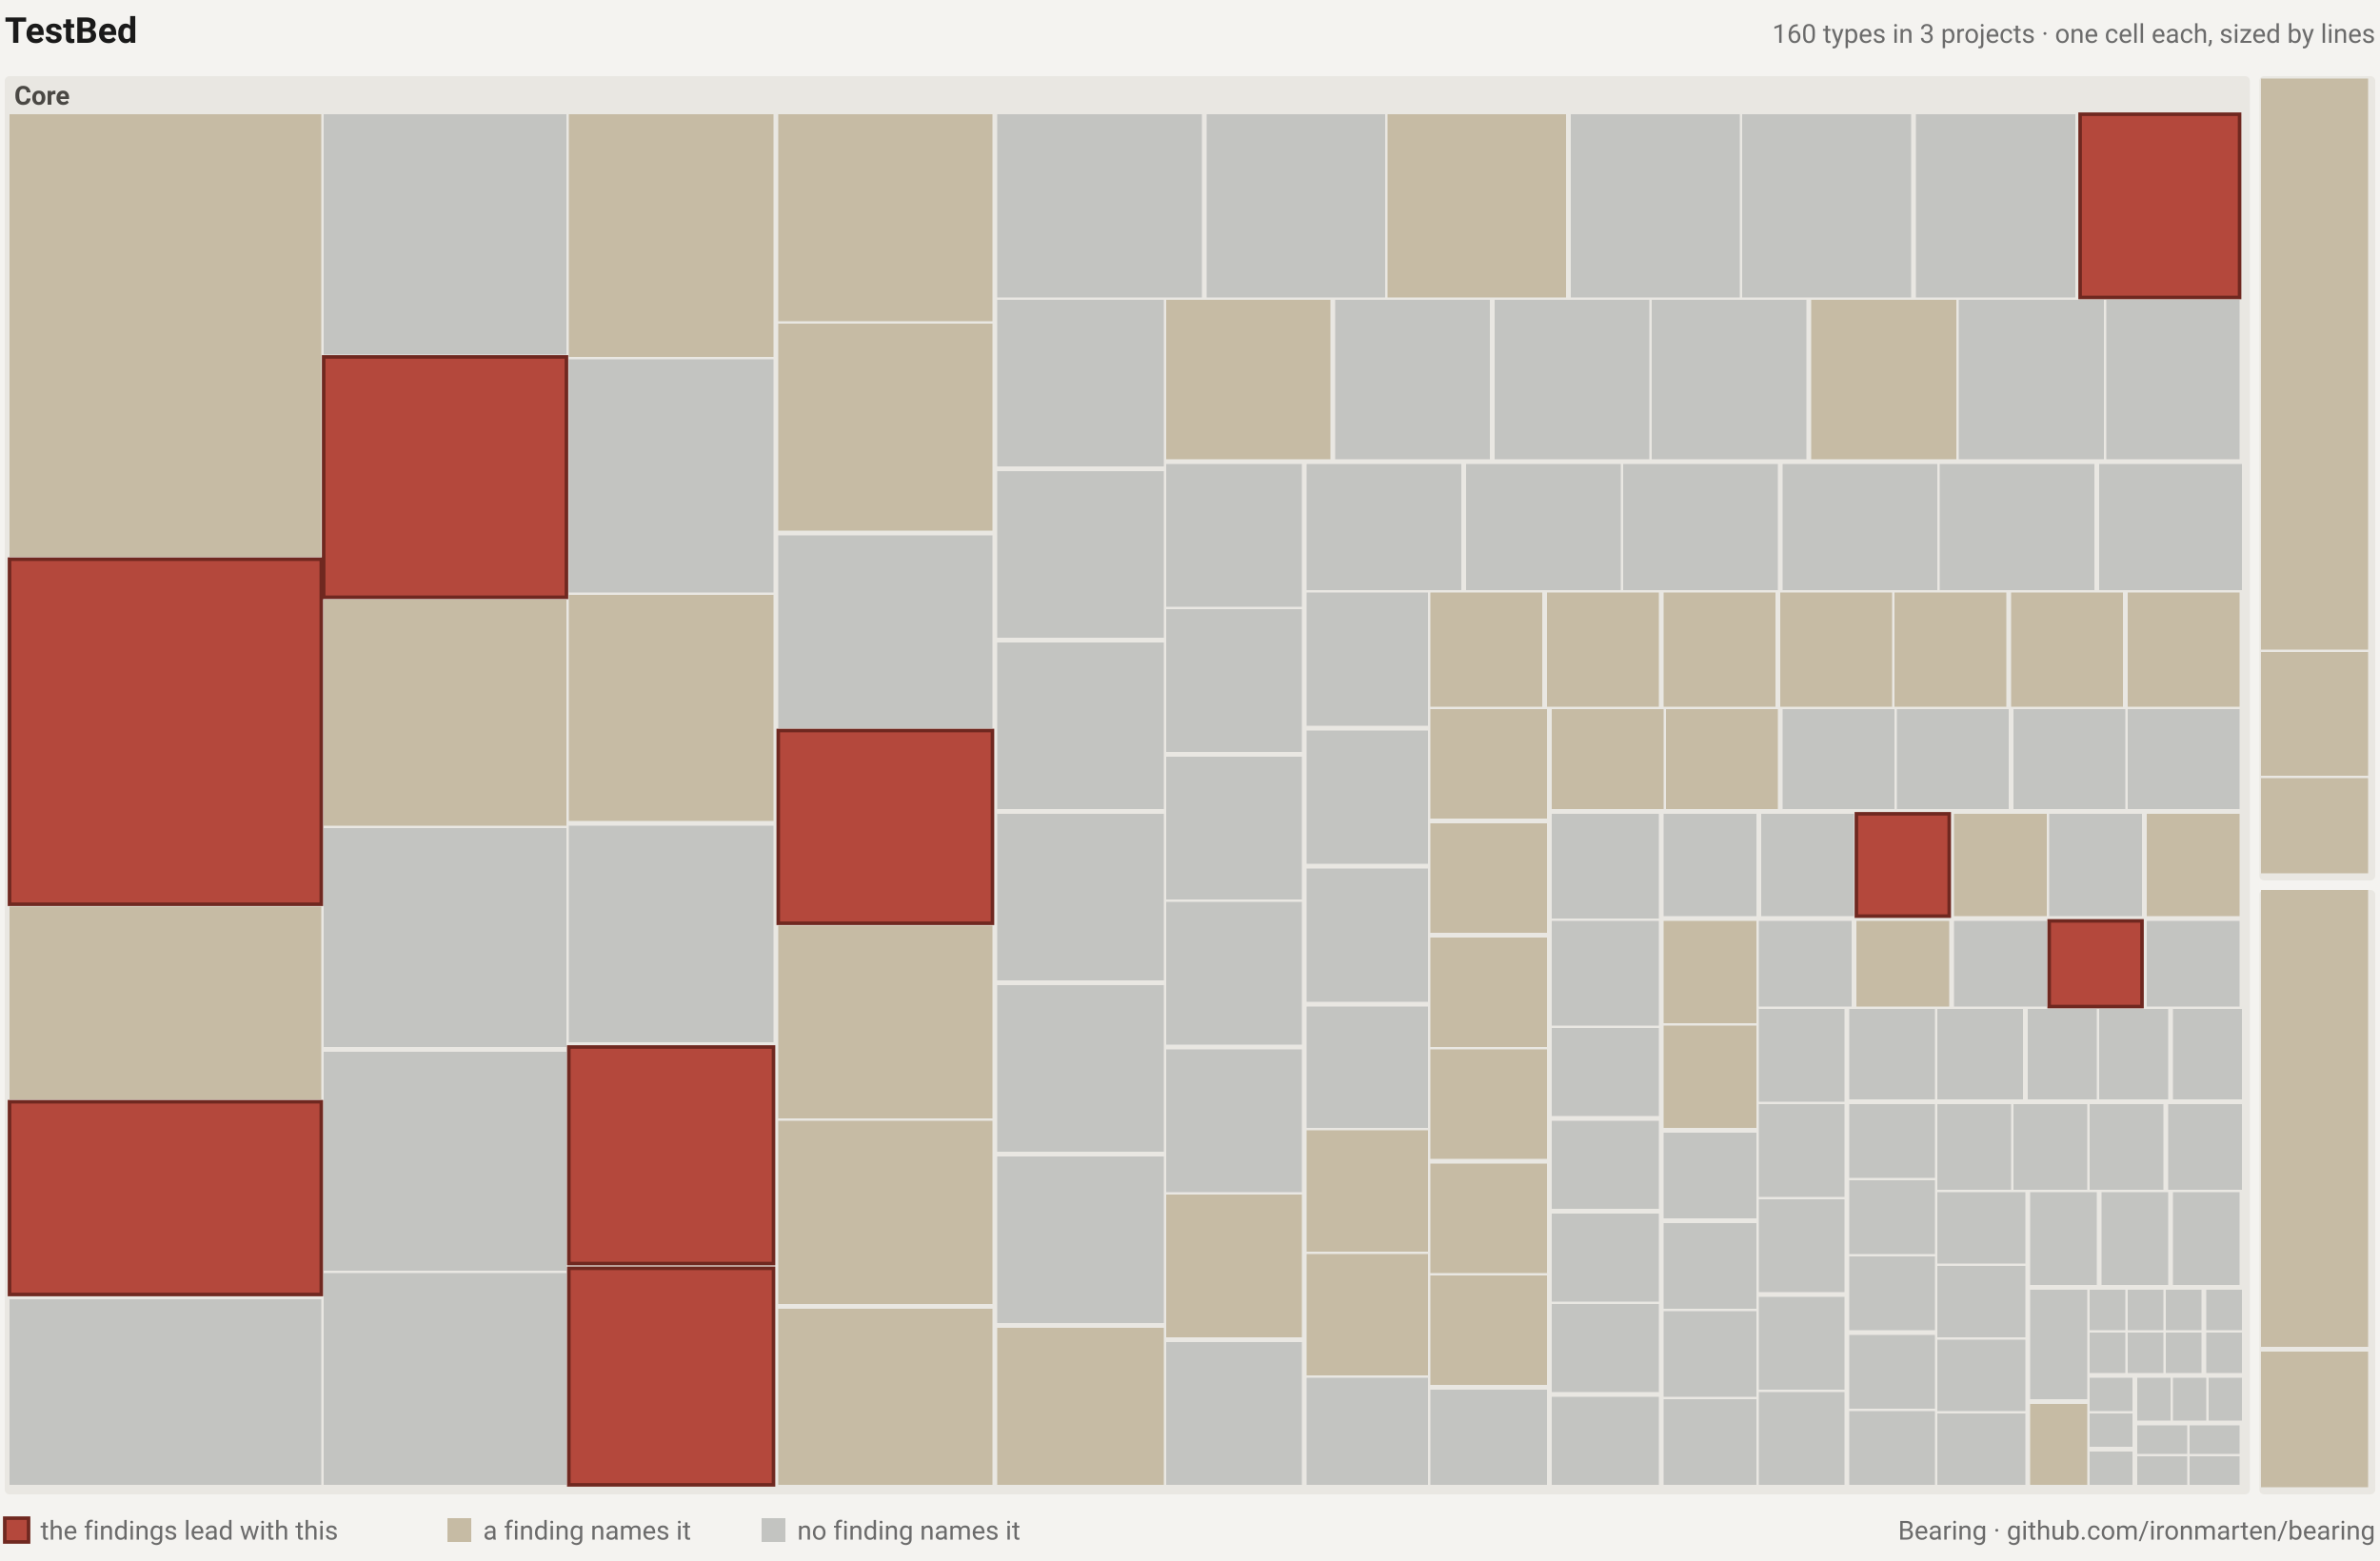
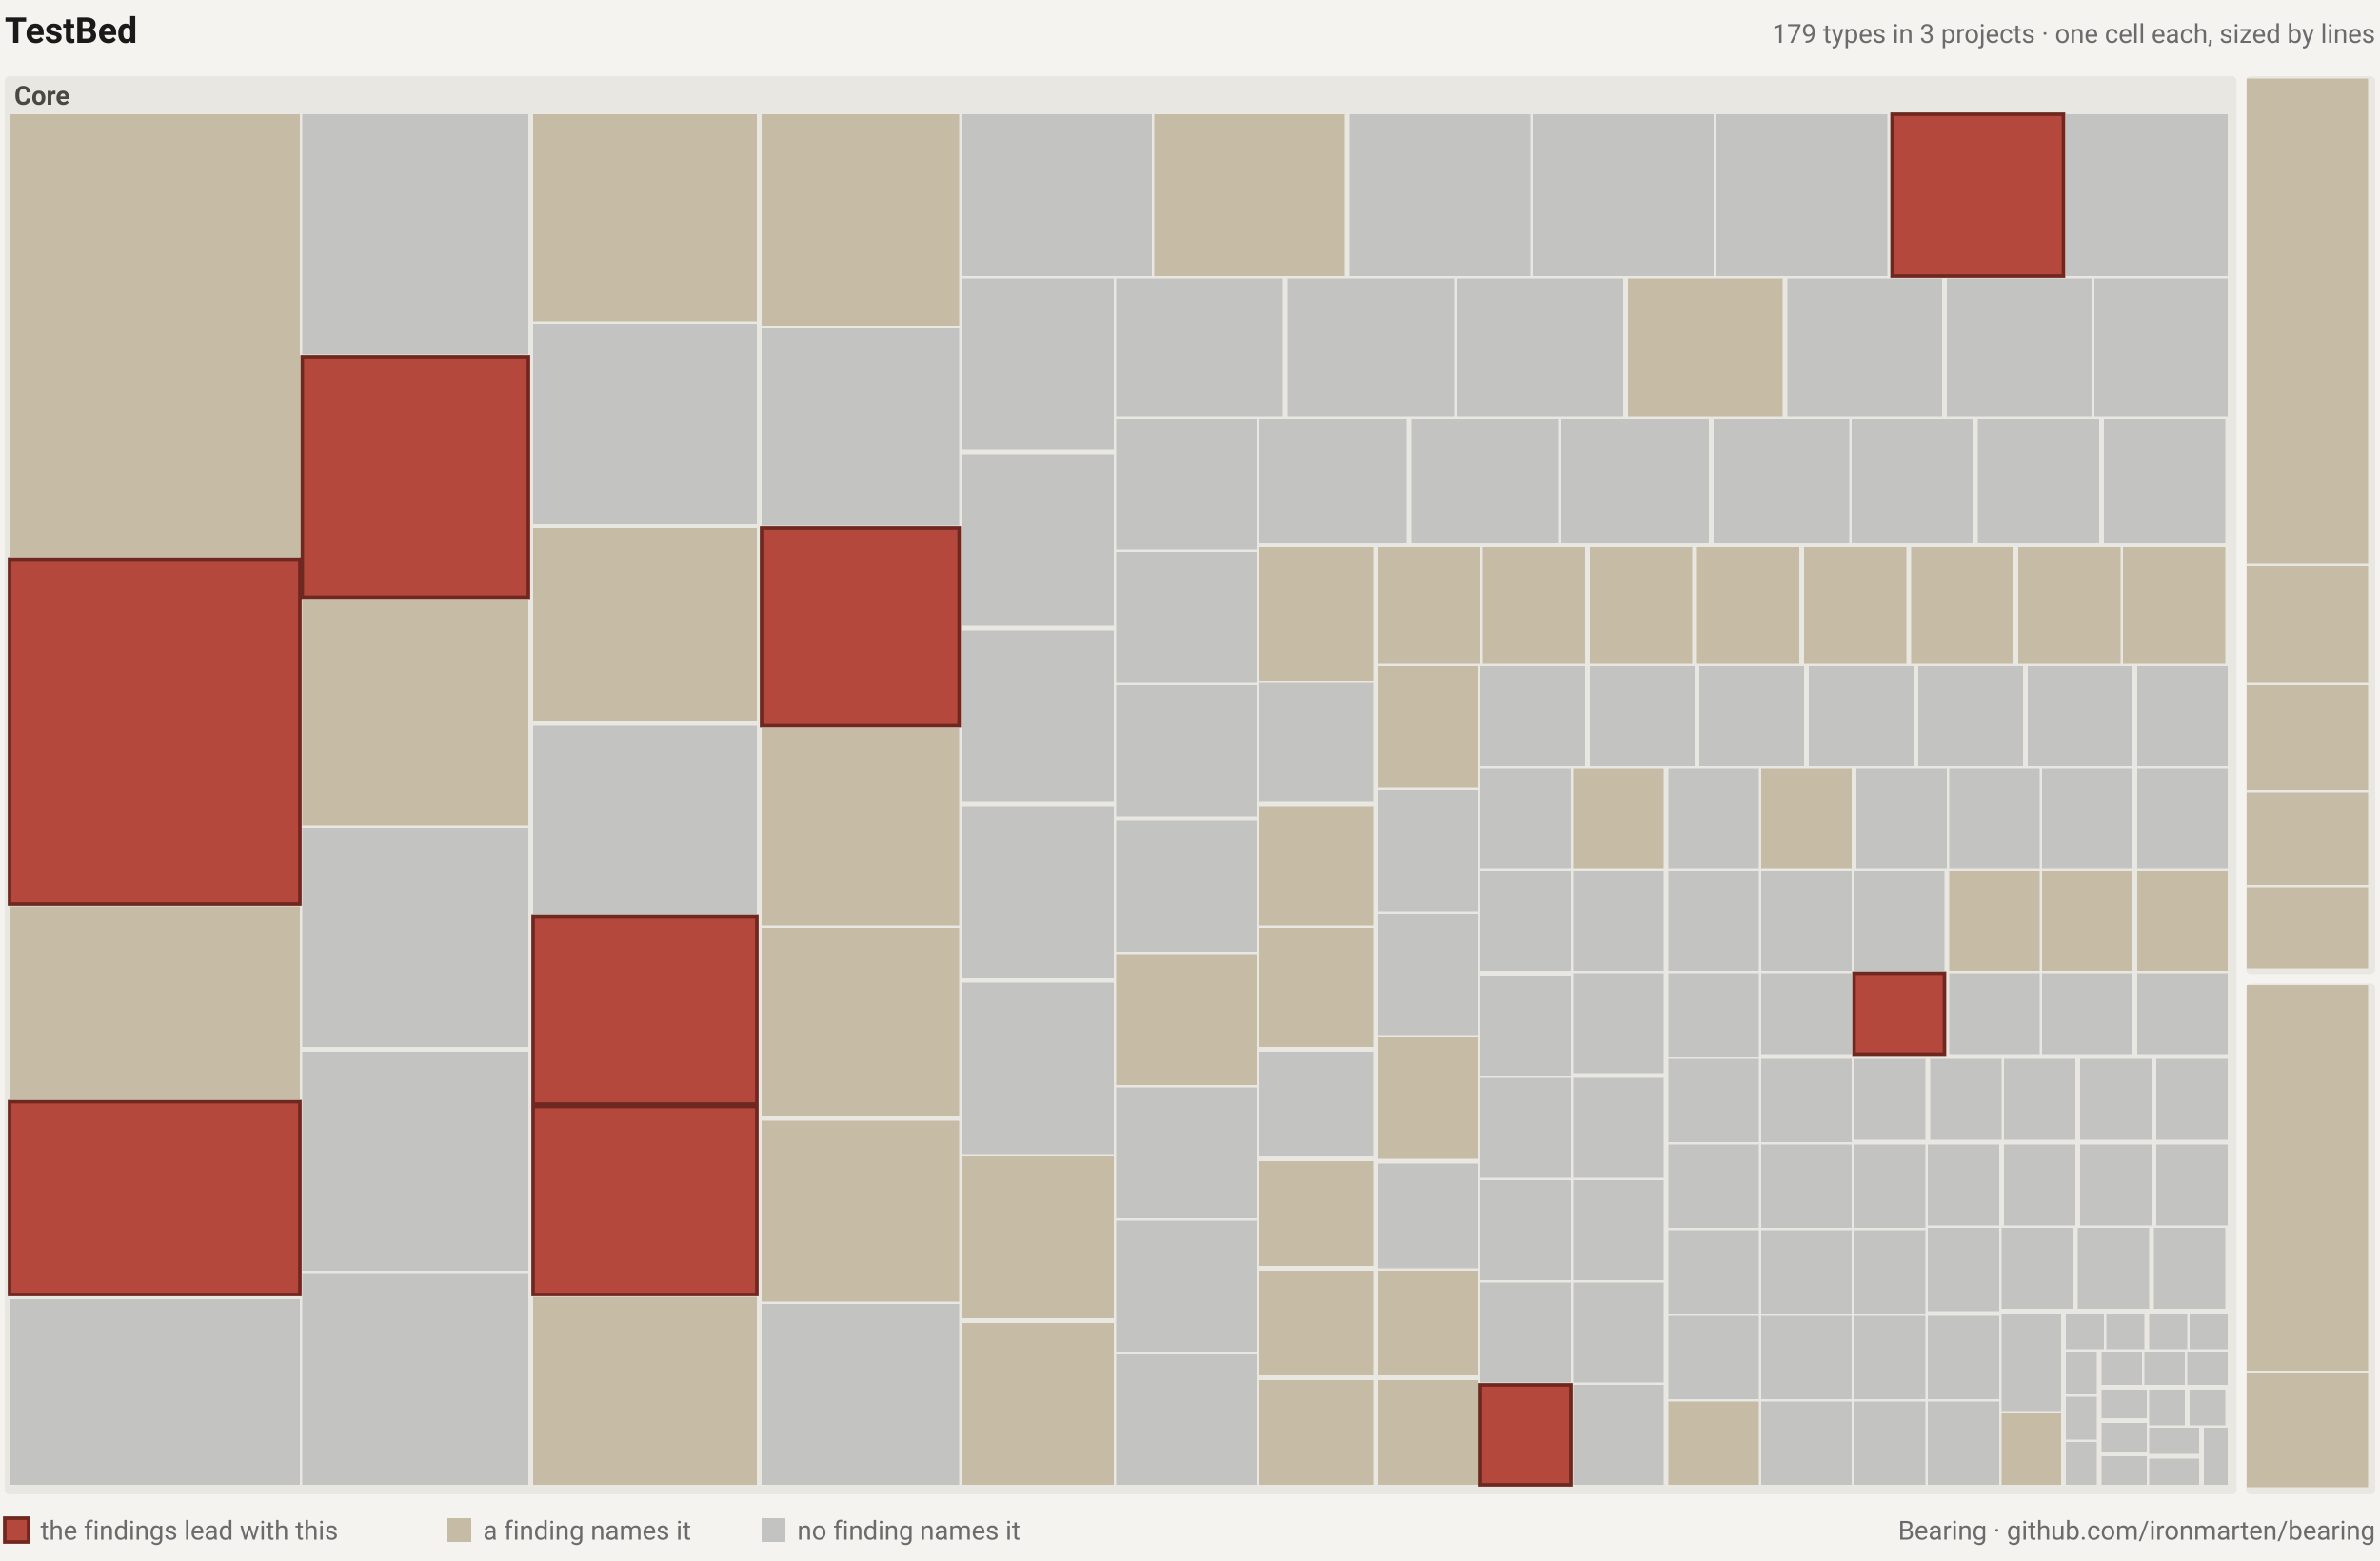
<svg xmlns="http://www.w3.org/2000/svg" viewBox="0 0 1000 656" width="1000" height="656" font-family="system-ui,-apple-system,Segoe UI,Roboto,sans-serif">
  <style>
.bg{fill:#f4f3f0}
.bl{fill:#e9e7e2}
.c{fill:#c3c4c1}
.n{fill:#c6bba4}
.f{fill:#b4483c;stroke:#6f2820;stroke-width:1.5}
.pn{font-size:11px;font-weight:600;fill:#4a4844}
.ti{font-size:15px;font-weight:600;fill:#1a1a1a}
.lg{font-size:11px;fill:#6b6b6b}
@media(prefers-color-scheme:dark){.bg{fill:#16171a}.bl{fill:#212329}.c{fill:#42454b}.n{fill:#4d4738}.f{fill:#d9615a;stroke:#f2b3ae}.pn{fill:#a9a7a2}.ti{fill:#e9e8e6}.lg{fill:#9a9a97}}
</style>
  <rect class="bg" width="1000" height="656" />
  <text class="ti" x="2" y="18">TestBed</text>
-   <text class="lg" x="998" y="18" text-anchor="end">160 types in 3 projects · one cell each, sized by lines</text>
-   <rect class="bl" x="2" y="32" width="943.313" height="596" rx="2" />
+   <text class="lg" x="998" y="18" text-anchor="end">179 types in 3 projects · one cell each, sized by lines</text>
+   <rect class="bl" x="2" y="32" width="937.757" height="596" rx="2" />
  <text class="pn" x="6" y="44">Core</text>
-   <rect class="bl" x="949.313" y="32" width="48.687" height="338" rx="2" />
-   <rect class="bl" x="949.313" y="374" width="48.687" height="254" rx="2" />
-   <path class="c" d="M4 546h131v78h-131zM136 48h102v101h-102zM136 348h102v92h-102zM136 442h102v92h-102zM136 535h102v89h-102zM239 151h86v98h-86zM239 347h86v91h-86zM327 225h90v81h-90zM419 48h86v77h-86zM507 48h75v77h-75zM660 48h71v77h-71zM732 48h71v77h-71zM805 48h67v77h-67zM419 126h70v70h-70zM419 198h70v70h-70zM419 270h70v70h-70zM419 342h70v70h-70zM419 414h70v70h-70zM419 486h70v70h-70zM561 126h65v67h-65zM628 126h65v67h-65zM694 126h65v67h-65zM823 126h61v67h-61zM885 126h56v67h-56zM490 195h57v60h-57zM490 256h57v60h-57zM490 318h57v60h-57zM490 379h57v60h-57zM490 441h57v60h-57zM490 564h57v60h-57zM549 195h65v53h-65zM616 195h65v53h-65zM682 195h65v53h-65zM749 195h65v53h-65zM815 195h65v53h-65zM882 195h60v53h-60zM549 249h51v56h-51zM549 307h51v56h-51zM549 365h51v56h-51zM549 423h51v51h-51zM549 579h51v45h-51zM601 584h49v40h-49zM749 298h47v42h-47zM797 298h47v42h-47zM846 298h47v42h-47zM894 298h47v42h-47zM652 342h45v44h-45zM652 387h45v44h-45zM652 432h45v37h-45zM652 471h45v37h-45zM652 510h45v37h-45zM652 548h45v37h-45zM652 587h45v37h-45zM699 342h39v43h-39zM740 342h39v43h-39zM861 342h39v43h-39zM699 476h39v36h-39zM699 514h39v36h-39zM699 551h39v36h-39zM699 588h39v36h-39zM739 387h39v36h-39zM821 387h39v36h-39zM902 387h39v36h-39zM739 424h36v39h-36zM739 464h36v39h-36zM739 504h36v39h-36zM739 545h36v39h-36zM739 585h36v39h-36zM777 424h36v38h-36zM814 424h36v38h-36zM852 424h29v38h-29zM882 424h29v38h-29zM913 424h29v38h-29zM777 464h36v31h-36zM777 496h36v31h-36zM777 528h36v31h-36zM777 561h36v31h-36zM777 593h36v31h-36zM814 464h31v36h-31zM846 464h31v36h-31zM878 464h31v36h-31zM911 464h31v36h-31zM814 501h37v30h-37zM814 532h37v30h-37zM814 563h37v30h-37zM814 594h37v30h-37zM853 501h28v39h-28zM883 501h28v39h-28zM913 501h28v39h-28zM853 542h24v46h-24zM878 542h15v17h-15zM894 542h15v17h-15zM910 542h15v17h-15zM927 542h15v17h-15zM878 560h15v17h-15zM894 560h15v17h-15zM910 560h15v17h-15zM927 560h15v17h-15zM878 579h18v14h-18zM878 594h18v14h-18zM878 610h18v14h-18zM898 579h14v18h-14zM913 579h14v18h-14zM928 579h14v18h-14zM898 599h21v12h-21zM898 612h21v12h-21zM920 599h21v12h-21zM920 612h21v12h-21z" />
-   <path class="n" d="M4 48h131v186h-131zM4 381h131v81h-131zM136 252h102v95h-102zM239 48h86v102h-86zM239 250h86v95h-86zM327 48h90v87h-90zM327 136h90v87h-90zM327 389h90v81h-90zM327 471h90v77h-90zM327 550h90v74h-90zM583 48h75v77h-75zM419 558h70v66h-70zM490 126h69v67h-69zM761 126h61v67h-61zM490 502h57v60h-57zM549 475h51v51h-51zM549 527h51v51h-51zM601 249h47v48h-47zM650 249h47v48h-47zM699 249h47v48h-47zM748 249h47v48h-47zM796 249h47v48h-47zM845 249h47v48h-47zM894 249h47v48h-47zM601 298h49v46h-49zM601 346h49v46h-49zM601 394h49v46h-49zM601 441h49v46h-49zM601 489h49v46h-49zM601 536h49v46h-49zM652 298h47v42h-47zM700 298h47v42h-47zM821 342h39v43h-39zM902 342h39v43h-39zM699 387h39v43h-39zM699 431h39v43h-39zM780 387h39v36h-39zM853 590h24v34h-24zM950 33h45v240h-45zM950 274h45v52h-45zM950 327h45v40h-45zM950 374h45v192h-45zM950 568h45v57h-45z" />
-   <path class="f" d="M4 235h131v145h-131zM4 463h131v81h-131zM136 150h102v101h-102zM239 440h86v91h-86zM239 533h86v91h-86zM327 307h90v81h-90zM874 48h67v77h-67zM780 342h39v43h-39zM861 387h39v36h-39z" />
+   <rect class="bl" x="943.757" y="32" width="54.243" height="377.356" rx="2" />
+   <rect class="bl" x="943.757" y="413.356" width="54.243" height="214.644" rx="2" />
+   <path class="c" d="M4 546h122v78h-122zM127 48h95v101h-95zM127 348h95v92h-95zM127 442h95v92h-95zM127 535h95v89h-95zM224 136h94v84h-94zM224 305h94v79h-94zM320 138h83v83h-83zM320 548h83v76h-83zM404 48h80v68h-80zM567 48h76v68h-76zM644 48h76v68h-76zM721 48h72v68h-72zM868 48h68v68h-68zM404 117h64v72h-64zM404 191h64v72h-64zM404 265h64v72h-64zM404 339h64v72h-64zM404 413h64v72h-64zM469 117h70v58h-70zM541 117h70v58h-70zM612 117h70v58h-70zM751 117h65v58h-65zM818 117h61v58h-61zM880 117h56v58h-56zM469 176h59v55h-59zM469 232h59v55h-59zM469 288h59v55h-59zM469 345h59v55h-59zM469 457h59v55h-59zM469 513h59v55h-59zM469 569h59v55h-59zM529 176h62v52h-62zM593 176h62v52h-62zM656 176h62v52h-62zM720 176h57v52h-57zM778 176h51v52h-51zM831 176h51v52h-51zM884 176h51v52h-51zM529 287h48v50h-48zM529 442h48v44h-48zM579 332h42v51h-42zM579 384h42v51h-42zM579 489h42v44h-42zM622 280h44v42h-44zM668 280h44v42h-44zM714 280h44v42h-44zM760 280h44v42h-44zM806 280h44v42h-44zM852 280h44v42h-44zM898 280h38v42h-38zM622 323h38v42h-38zM622 366h38v42h-38zM622 410h38v42h-38zM622 453h38v42h-38zM622 496h38v42h-38zM622 539h38v42h-38zM701 323h38v42h-38zM780 323h38v42h-38zM819 323h38v42h-38zM858 323h38v42h-38zM898 323h38v42h-38zM661 366h38v42h-38zM661 409h38v42h-38zM661 453h38v42h-38zM661 496h38v42h-38zM661 539h38v42h-38zM661 582h38v42h-38zM701 366h38v42h-38zM740 366h38v42h-38zM779 366h38v42h-38zM701 409h38v35h-38zM701 445h38v35h-38zM701 481h38v35h-38zM701 517h38v35h-38zM701 553h38v35h-38zM740 409h38v34h-38zM819 409h38v34h-38zM858 409h38v34h-38zM898 409h38v34h-38zM740 445h38v35h-38zM740 481h38v35h-38zM740 517h38v35h-38zM740 553h38v35h-38zM740 589h38v35h-38zM779 445h30v34h-30zM811 445h30v34h-30zM842 445h30v34h-30zM874 445h30v34h-30zM906 445h30v34h-30zM779 481h30v35h-30zM779 517h30v35h-30zM779 553h30v35h-30zM779 589h30v35h-30zM810 481h30v34h-30zM842 481h30v34h-30zM874 481h30v34h-30zM906 481h30v34h-30zM810 516h30v35h-30zM810 553h30v35h-30zM810 589h30v35h-30zM841 516h30v34h-30zM873 516h30v34h-30zM905 516h30v34h-30zM841 552h25v41h-25zM868 552h16v15h-16zM885 552h16v15h-16zM903 552h16v15h-16zM920 552h16v15h-16zM868 568h13v18h-13zM868 587h13v18h-13zM868 606h13v18h-13zM883 568h17v14h-17zM901 568h17v14h-17zM919 568h17v14h-17zM883 584h19v12h-19zM883 598h19v12h-19zM883 612h19v12h-19zM903 584h15v15h-15zM920 584h15v15h-15zM903 600h21v11h-21zM903 613h21v11h-21zM926 600h10v24h-10z" />
+   <path class="n" d="M4 48h122v186h-122zM4 381h122v81h-122zM127 252h95v95h-95zM224 48h94v87h-94zM224 222h94v81h-94zM224 545h94v79h-94zM320 48h83v89h-83zM320 306h83v83h-83zM320 390h83v79h-83zM320 471h83v76h-83zM485 48h80v68h-80zM404 486h64v68h-64zM404 556h64v68h-64zM684 117h65v58h-65zM469 401h59v55h-59zM529 230h48v56h-48zM529 339h48v50h-48zM529 390h48v50h-48zM529 488h48v44h-48zM529 534h48v44h-48zM529 580h48v44h-48zM579 230h43v49h-43zM623 230h43v49h-43zM668 230h43v49h-43zM713 230h43v49h-43zM758 230h43v49h-43zM803 230h43v49h-43zM848 230h43v49h-43zM892 230h43v49h-43zM579 280h42v51h-42zM579 436h42v51h-42zM579 534h42v44h-42zM579 580h42v44h-42zM661 323h38v42h-38zM740 323h38v42h-38zM819 366h38v42h-38zM858 366h38v42h-38zM898 366h38v42h-38zM701 589h38v35h-38zM841 594h25v30h-25zM944 33h51v204h-51zM944 238h51v49h-51zM944 288h51v44h-51zM944 333h51v39h-51zM944 373h51v34h-51zM944 414h51v162h-51zM944 577h51v48h-51z" />
+   <path class="f" d="M4 235h122v145h-122zM4 463h122v81h-122zM127 150h95v101h-95zM224 385h94v79h-94zM224 465h94v79h-94zM320 222h83v83h-83zM795 48h72v68h-72zM622 582h38v42h-38zM779 409h38v34h-38z" />
  <rect class="f" x="2" y="638" width="10" height="10" />
  <text class="lg" x="17" y="647">the findings lead with this</text>
  <rect class="n" x="188" y="638" width="10" height="10" />
  <text class="lg" x="203" y="647">a finding names it</text>
  <rect class="c" x="320" y="638" width="10" height="10" />
  <text class="lg" x="335" y="647">no finding names it</text>
  <text class="lg" x="998" y="647" text-anchor="end">Bearing · github.com/ironmarten/bearing</text>
</svg>
